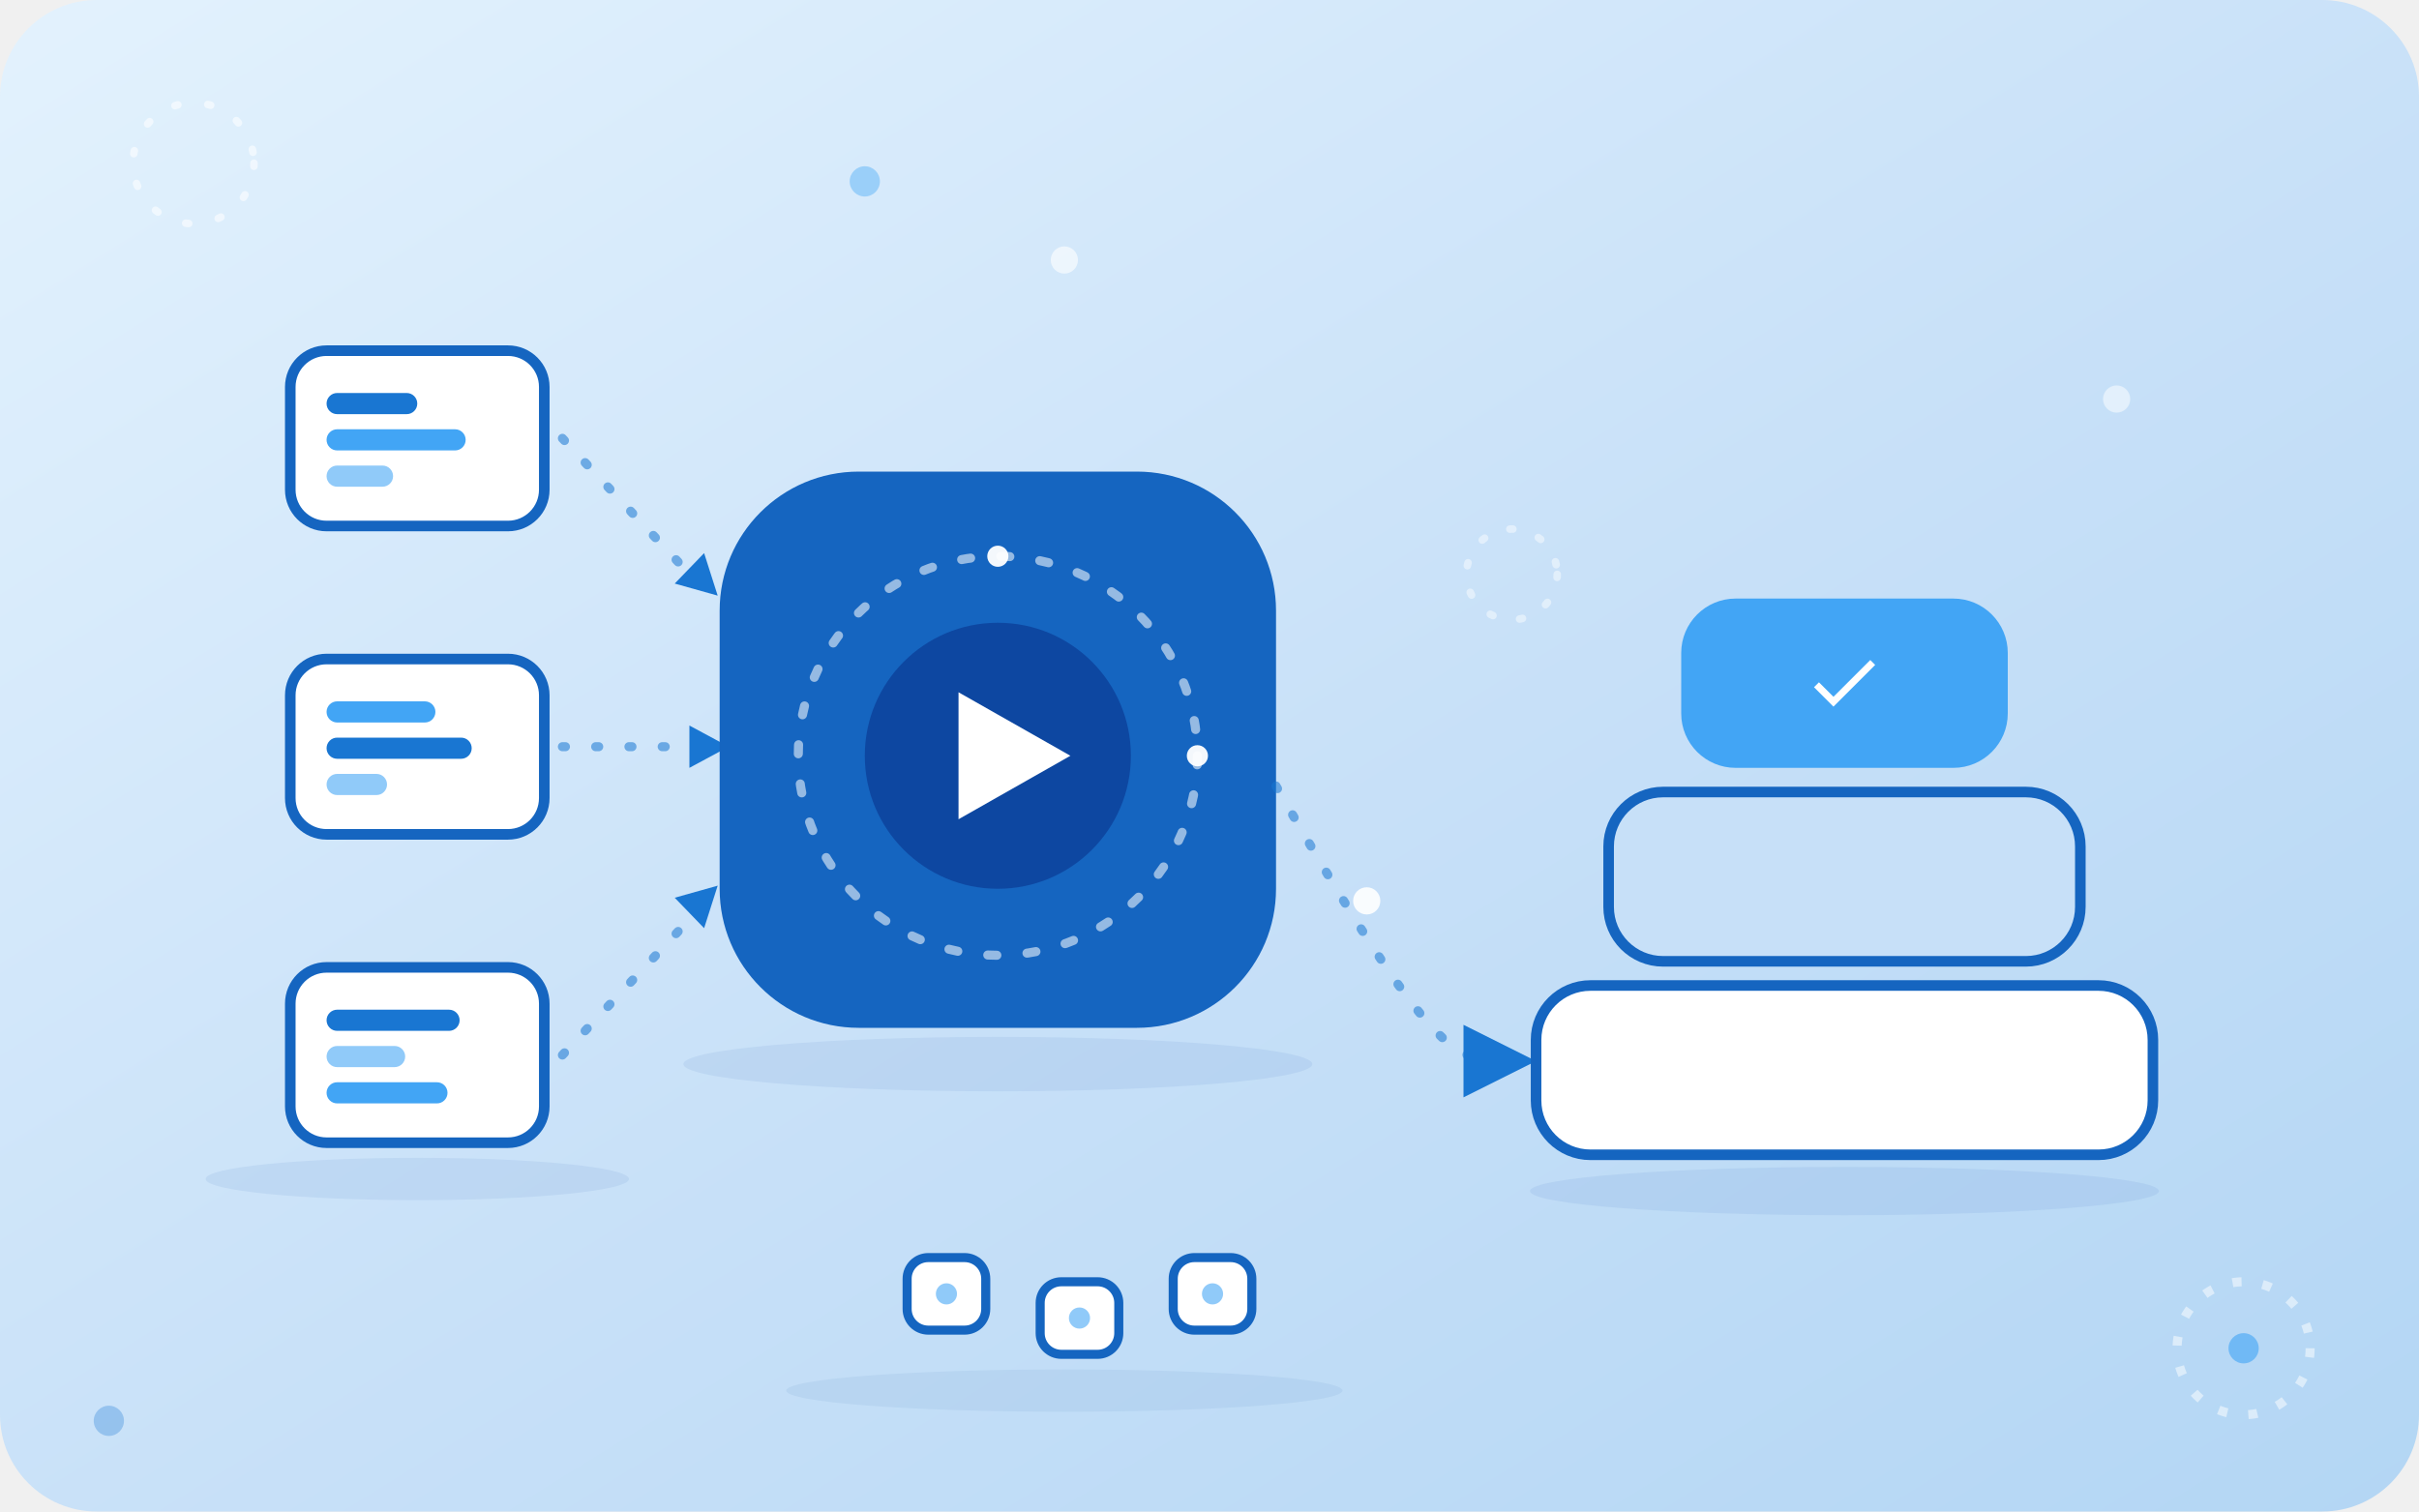
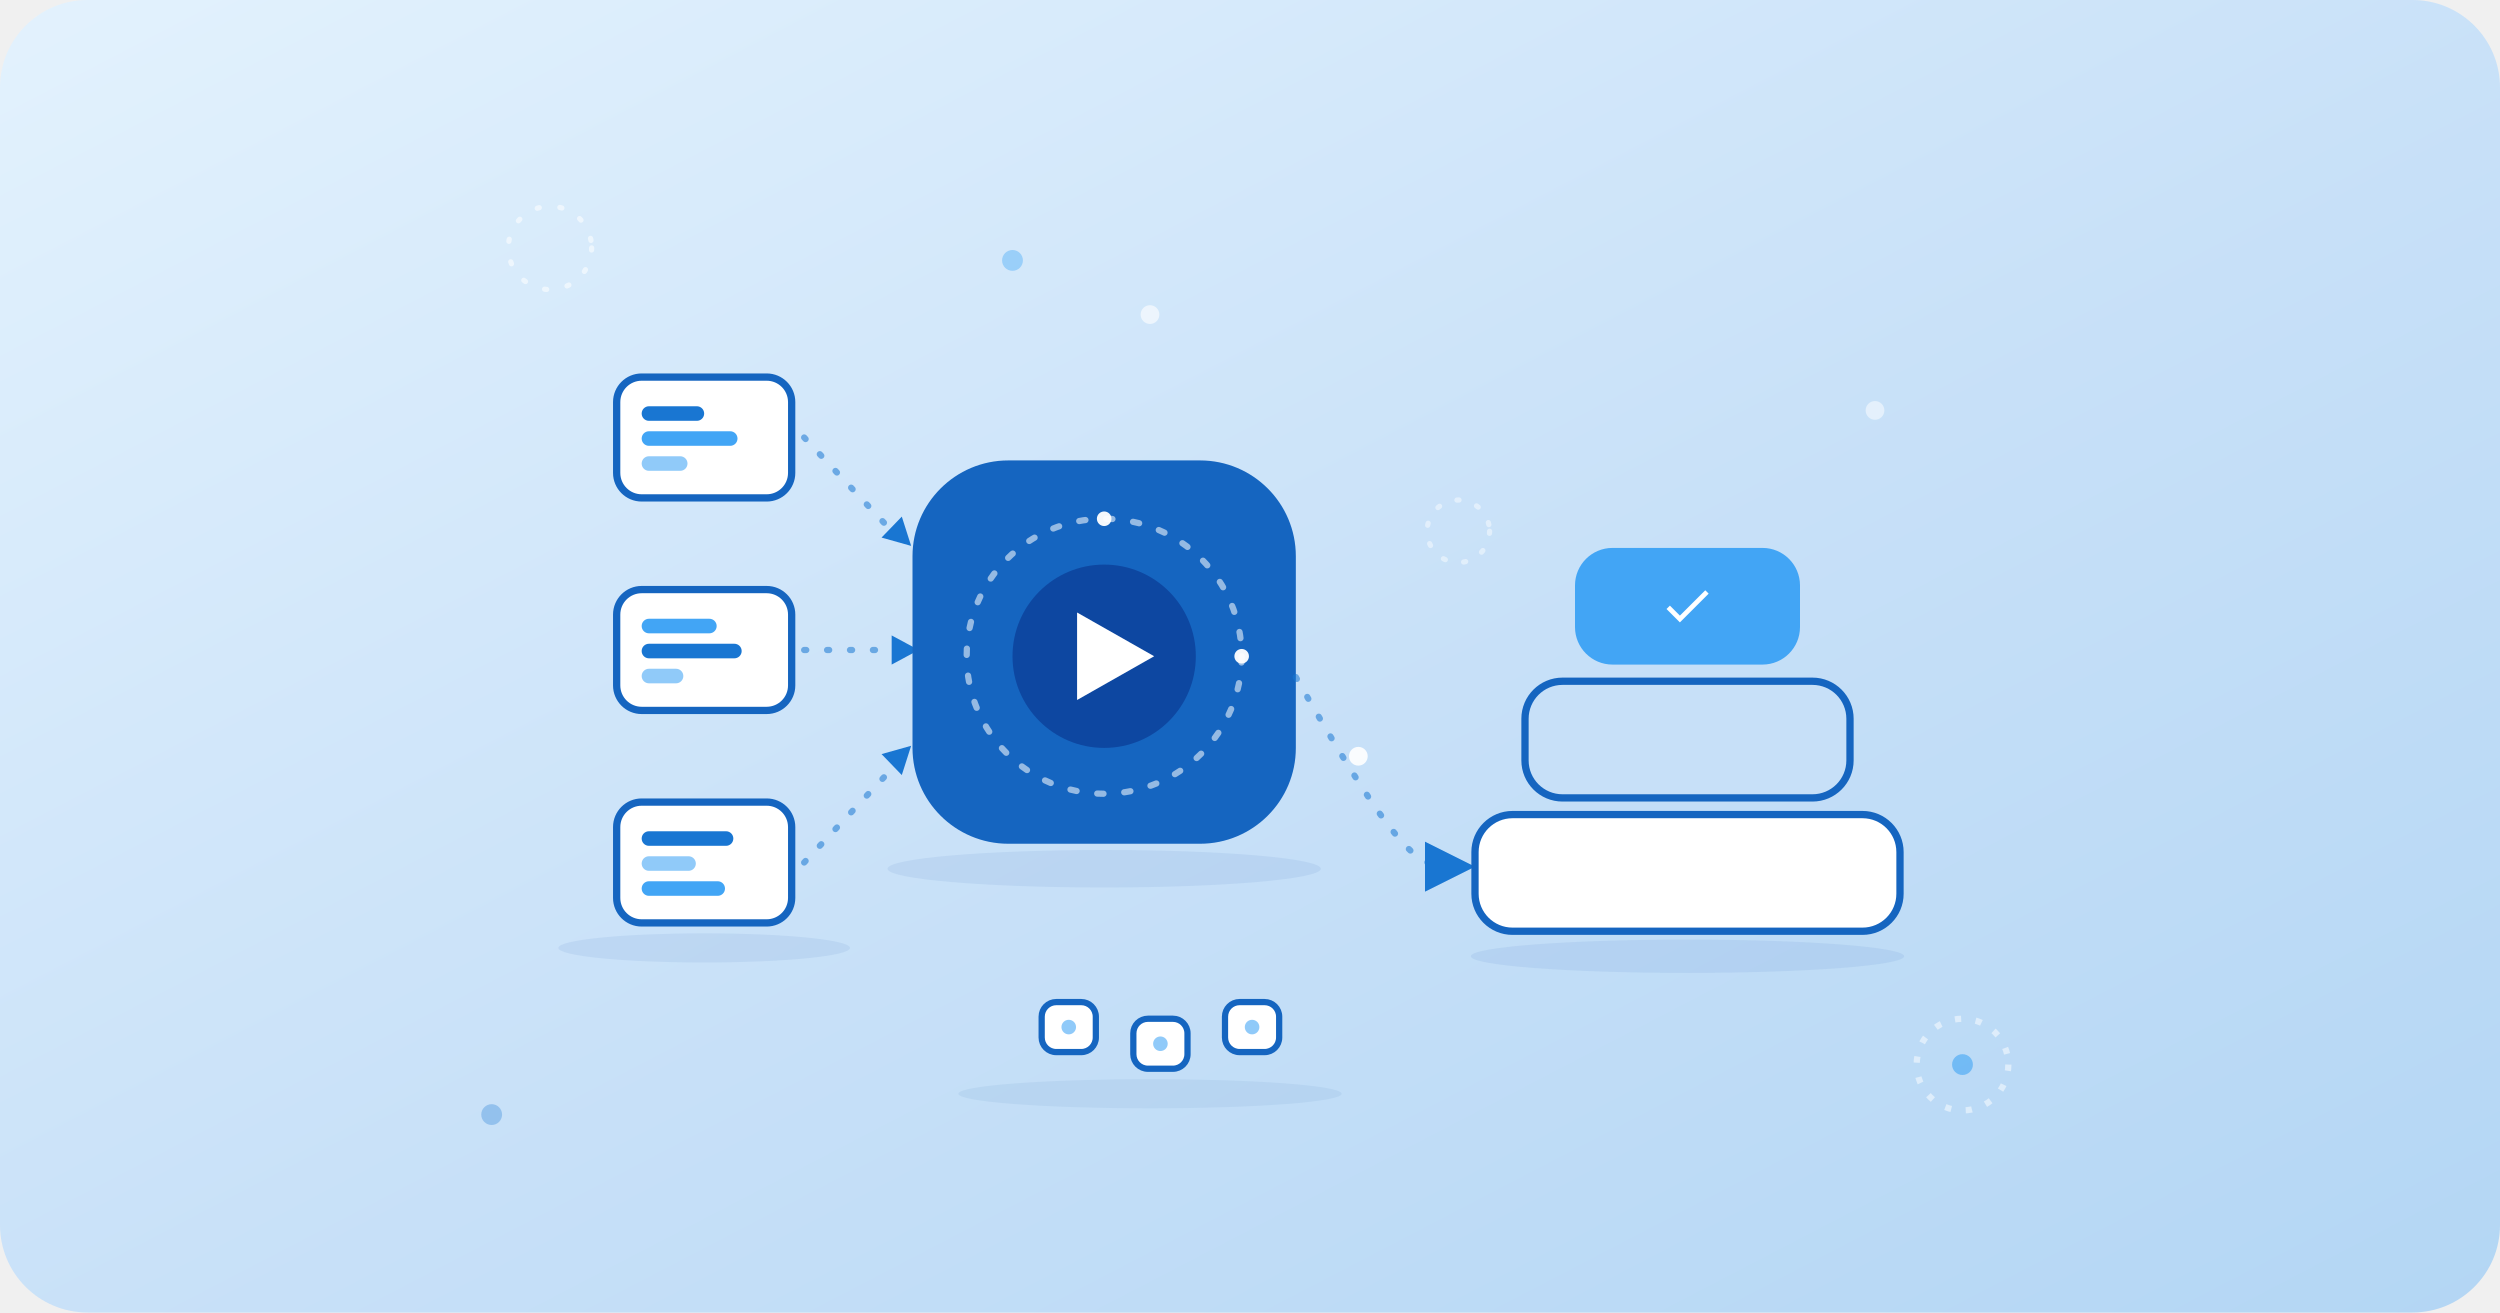
- <svg xmlns="http://www.w3.org/2000/svg" viewBox="0 0 800 500" aria-hidden="true">
+ <svg xmlns="http://www.w3.org/2000/svg" viewBox="0 0 1200 630" aria-hidden="true">
  <defs>
    <linearGradient id="bg" x1="0" y1="0" x2="1" y2="1">
      <stop offset="0" stop-color="#E3F2FD" />
      <stop offset="0.55" stop-color="#C7E0F8" />
      <stop offset="1" stop-color="#B3D6F4" />
    </linearGradient>
  </defs>
-   <rect width="800" height="500" rx="32" fill="url(#bg)" />
-   <circle cx="64" cy="54" r="20" fill="none" stroke="#FFFFFF" stroke-opacity="0.55" stroke-width="2.5" stroke-dasharray="1 10" stroke-linecap="round" />
-   <circle cx="742" cy="446" r="22" fill="none" stroke="#FFFFFF" stroke-opacity="0.5" stroke-width="3" stroke-dasharray="3 7" />
-   <circle cx="742" cy="446" r="5" fill="#42A5F5" fill-opacity="0.6" />
-   <circle cx="286" cy="60" r="5" fill="#90CAF9" fill-opacity="0.85" />
-   <circle cx="36" cy="470" r="5" fill="#1976D2" fill-opacity="0.3" />
-   <circle cx="700" cy="132" r="4.5" fill="#FFFFFF" fill-opacity="0.5" />
-   <circle cx="452" cy="298" r="4.5" fill="#FFFFFF" fill-opacity="0.9" />
-   <circle cx="500" cy="190" r="15" fill="none" stroke="#FFFFFF" stroke-opacity="0.45" stroke-width="2.5" stroke-dasharray="1 9" stroke-linecap="round" />
-   <circle cx="352" cy="86" r="4.5" fill="#FFFFFF" fill-opacity="0.6" />
-   <ellipse cx="138" cy="390" rx="70" ry="7" fill="#0D47A1" fill-opacity="0.07" />
-   <ellipse cx="330" cy="352" rx="104" ry="9" fill="#0D47A1" fill-opacity="0.07" />
-   <ellipse cx="610" cy="394" rx="104" ry="8" fill="#0D47A1" fill-opacity="0.07" />
-   <rect x="96" y="116" width="84" height="58" rx="12" fill="#FFFFFF" stroke="#1565C0" stroke-width="3.5" />
-   <rect x="108" y="130" width="30" height="7" rx="3.5" fill="#1976D2" />
-   <rect x="108" y="142" width="46" height="7" rx="3.5" fill="#42A5F5" />
-   <rect x="108" y="154" width="22" height="7" rx="3.5" fill="#90CAF9" />
-   <rect x="96" y="218" width="84" height="58" rx="12" fill="#FFFFFF" stroke="#1565C0" stroke-width="3.5" />
-   <rect x="108" y="232" width="36" height="7" rx="3.5" fill="#42A5F5" />
-   <rect x="108" y="244" width="48" height="7" rx="3.5" fill="#1976D2" />
-   <rect x="108" y="256" width="20" height="7" rx="3.5" fill="#90CAF9" />
-   <rect x="96" y="320" width="84" height="58" rx="12" fill="#FFFFFF" stroke="#1565C0" stroke-width="3.5" />
-   <rect x="108" y="334" width="44" height="7" rx="3.5" fill="#1976D2" />
-   <rect x="108" y="346" width="26" height="7" rx="3.5" fill="#90CAF9" />
-   <rect x="108" y="358" width="40" height="7" rx="3.5" fill="#42A5F5" />
-   <line x1="186" y1="145" x2="230" y2="192" stroke="#1976D2" stroke-width="3" stroke-opacity="0.55" stroke-dasharray="1 10" stroke-linecap="round" />
-   <line x1="186" y1="247" x2="230" y2="247" stroke="#1976D2" stroke-width="3" stroke-opacity="0.55" stroke-dasharray="1 10" stroke-linecap="round" />
-   <line x1="186" y1="349" x2="230" y2="302" stroke="#1976D2" stroke-width="3" stroke-opacity="0.55" stroke-dasharray="1 10" stroke-linecap="round" />
-   <polygon points="0 -7 0 7 13 0" fill="#1976D2" transform="translate(228 188) rotate(44)" />
-   <polygon points="0 -7 0 7 13 0" fill="#1976D2" transform="translate(228 247) rotate(0)" />
-   <polygon points="0 -7 0 7 13 0" fill="#1976D2" transform="translate(228 302) rotate(-44)" />
-   <rect x="238" y="156" width="184" height="184" rx="46" fill="#1565C0" />
-   <circle cx="330" cy="250" r="66" fill="none" stroke="#FFFFFF" stroke-opacity="0.55" stroke-width="3" stroke-dasharray="3 10" stroke-linecap="round" />
-   <circle cx="330" cy="184" r="3.5" fill="#FFFFFF" fill-opacity="0.95" />
-   <circle cx="396" cy="250" r="3.5" fill="#FFFFFF" fill-opacity="0.95" />
-   <circle cx="330" cy="250" r="44" fill="#0D47A1" />
-   <polygon points="317 229 317 271 354 250" fill="#FFFFFF" />
-   <path d="M 422 260 C 462 330 478 350 490 350" fill="none" stroke="#1976D2" stroke-width="3" stroke-opacity="0.55" stroke-dasharray="1 10" stroke-linecap="round" />
-   <polygon points="484 339 484 363 508 351" fill="#1976D2" />
-   <ellipse cx="352" cy="460" rx="92" ry="7" fill="#0D47A1" fill-opacity="0.06" />
-   <rect x="300" y="416" width="26" height="24" rx="7" fill="#FFFFFF" stroke="#1565C0" stroke-width="3" />
-   <circle cx="313" cy="428" r="3.5" fill="#90CAF9" />
-   <rect x="344" y="424" width="26" height="24" rx="7" fill="#FFFFFF" stroke="#1565C0" stroke-width="3" />
-   <circle cx="357" cy="436" r="3.5" fill="#90CAF9" />
-   <rect x="388" y="416" width="26" height="24" rx="7" fill="#FFFFFF" stroke="#1565C0" stroke-width="3" />
-   <circle cx="401" cy="428" r="3.5" fill="#90CAF9" />
-   <rect x="508" y="326" width="204" height="56" rx="18" fill="#FFFFFF" stroke="#1565C0" stroke-width="3.5" />
-   <rect x="532" y="262" width="156" height="56" rx="18" fill="#C7E0F8" stroke="#1565C0" stroke-width="3.5" />
-   <rect x="556" y="198" width="108" height="56" rx="18" fill="#42A5F5" />
-   <path d="M9 16.17L4.83 12l-1.42 1.41L9 19 21 7l-1.41-1.41z" fill="#FFFFFF" transform="translate(596 211.9) scale(1.15)" />
+   <rect width="1200" height="630" rx="42" fill="url(#bg)" />
+   <g transform="translate(200, 65)">
+     <circle cx="64" cy="54" r="20" fill="none" stroke="#FFFFFF" stroke-opacity="0.55" stroke-width="2.5" stroke-dasharray="1 10" stroke-linecap="round" />
+     <circle cx="742" cy="446" r="22" fill="none" stroke="#FFFFFF" stroke-opacity="0.5" stroke-width="3" stroke-dasharray="3 7" />
+     <circle cx="742" cy="446" r="5" fill="#42A5F5" fill-opacity="0.6" />
+     <circle cx="286" cy="60" r="5" fill="#90CAF9" fill-opacity="0.85" />
+     <circle cx="36" cy="470" r="5" fill="#1976D2" fill-opacity="0.3" />
+     <circle cx="700" cy="132" r="4.5" fill="#FFFFFF" fill-opacity="0.5" />
+     <circle cx="452" cy="298" r="4.5" fill="#FFFFFF" fill-opacity="0.9" />
+     <circle cx="500" cy="190" r="15" fill="none" stroke="#FFFFFF" stroke-opacity="0.45" stroke-width="2.5" stroke-dasharray="1 9" stroke-linecap="round" />
+     <circle cx="352" cy="86" r="4.5" fill="#FFFFFF" fill-opacity="0.6" />
+     <ellipse cx="138" cy="390" rx="70" ry="7" fill="#0D47A1" fill-opacity="0.07" />
+     <ellipse cx="330" cy="352" rx="104" ry="9" fill="#0D47A1" fill-opacity="0.07" />
+     <ellipse cx="610" cy="394" rx="104" ry="8" fill="#0D47A1" fill-opacity="0.07" />
+     <rect x="96" y="116" width="84" height="58" rx="12" fill="#FFFFFF" stroke="#1565C0" stroke-width="3.5" />
+     <rect x="108" y="130" width="30" height="7" rx="3.5" fill="#1976D2" />
+     <rect x="108" y="142" width="46" height="7" rx="3.5" fill="#42A5F5" />
+     <rect x="108" y="154" width="22" height="7" rx="3.5" fill="#90CAF9" />
+     <rect x="96" y="218" width="84" height="58" rx="12" fill="#FFFFFF" stroke="#1565C0" stroke-width="3.5" />
+     <rect x="108" y="232" width="36" height="7" rx="3.5" fill="#42A5F5" />
+     <rect x="108" y="244" width="48" height="7" rx="3.5" fill="#1976D2" />
+     <rect x="108" y="256" width="20" height="7" rx="3.5" fill="#90CAF9" />
+     <rect x="96" y="320" width="84" height="58" rx="12" fill="#FFFFFF" stroke="#1565C0" stroke-width="3.5" />
+     <rect x="108" y="334" width="44" height="7" rx="3.5" fill="#1976D2" />
+     <rect x="108" y="346" width="26" height="7" rx="3.5" fill="#90CAF9" />
+     <rect x="108" y="358" width="40" height="7" rx="3.5" fill="#42A5F5" />
+     <line x1="186" y1="145" x2="230" y2="192" stroke="#1976D2" stroke-width="3" stroke-opacity="0.55" stroke-dasharray="1 10" stroke-linecap="round" />
+     <line x1="186" y1="247" x2="230" y2="247" stroke="#1976D2" stroke-width="3" stroke-opacity="0.55" stroke-dasharray="1 10" stroke-linecap="round" />
+     <line x1="186" y1="349" x2="230" y2="302" stroke="#1976D2" stroke-width="3" stroke-opacity="0.55" stroke-dasharray="1 10" stroke-linecap="round" />
+     <polygon points="0 -7 0 7 13 0" fill="#1976D2" transform="translate(228 188) rotate(44)" />
+     <polygon points="0 -7 0 7 13 0" fill="#1976D2" transform="translate(228 247) rotate(0)" />
+     <polygon points="0 -7 0 7 13 0" fill="#1976D2" transform="translate(228 302) rotate(-44)" />
+     <rect x="238" y="156" width="184" height="184" rx="46" fill="#1565C0" />
+     <circle cx="330" cy="250" r="66" fill="none" stroke="#FFFFFF" stroke-opacity="0.55" stroke-width="3" stroke-dasharray="3 10" stroke-linecap="round" />
+     <circle cx="330" cy="184" r="3.5" fill="#FFFFFF" fill-opacity="0.95" />
+     <circle cx="396" cy="250" r="3.5" fill="#FFFFFF" fill-opacity="0.95" />
+     <circle cx="330" cy="250" r="44" fill="#0D47A1" />
+     <polygon points="317 229 317 271 354 250" fill="#FFFFFF" />
+     <path d="M 422 260 C 462 330 478 350 490 350" fill="none" stroke="#1976D2" stroke-width="3" stroke-opacity="0.55" stroke-dasharray="1 10" stroke-linecap="round" />
+     <polygon points="484 339 484 363 508 351" fill="#1976D2" />
+     <ellipse cx="352" cy="460" rx="92" ry="7" fill="#0D47A1" fill-opacity="0.06" />
+     <rect x="300" y="416" width="26" height="24" rx="7" fill="#FFFFFF" stroke="#1565C0" stroke-width="3" />
+     <circle cx="313" cy="428" r="3.5" fill="#90CAF9" />
+     <rect x="344" y="424" width="26" height="24" rx="7" fill="#FFFFFF" stroke="#1565C0" stroke-width="3" />
+     <circle cx="357" cy="436" r="3.5" fill="#90CAF9" />
+     <rect x="388" y="416" width="26" height="24" rx="7" fill="#FFFFFF" stroke="#1565C0" stroke-width="3" />
+     <circle cx="401" cy="428" r="3.5" fill="#90CAF9" />
+     <rect x="508" y="326" width="204" height="56" rx="18" fill="#FFFFFF" stroke="#1565C0" stroke-width="3.5" />
+     <rect x="532" y="262" width="156" height="56" rx="18" fill="#C7E0F8" stroke="#1565C0" stroke-width="3.5" />
+     <rect x="556" y="198" width="108" height="56" rx="18" fill="#42A5F5" />
+     <path d="M9 16.17L4.83 12l-1.42 1.41L9 19 21 7l-1.41-1.41z" fill="#FFFFFF" transform="translate(596 211.9) scale(1.15)" />
+   </g>
</svg>
